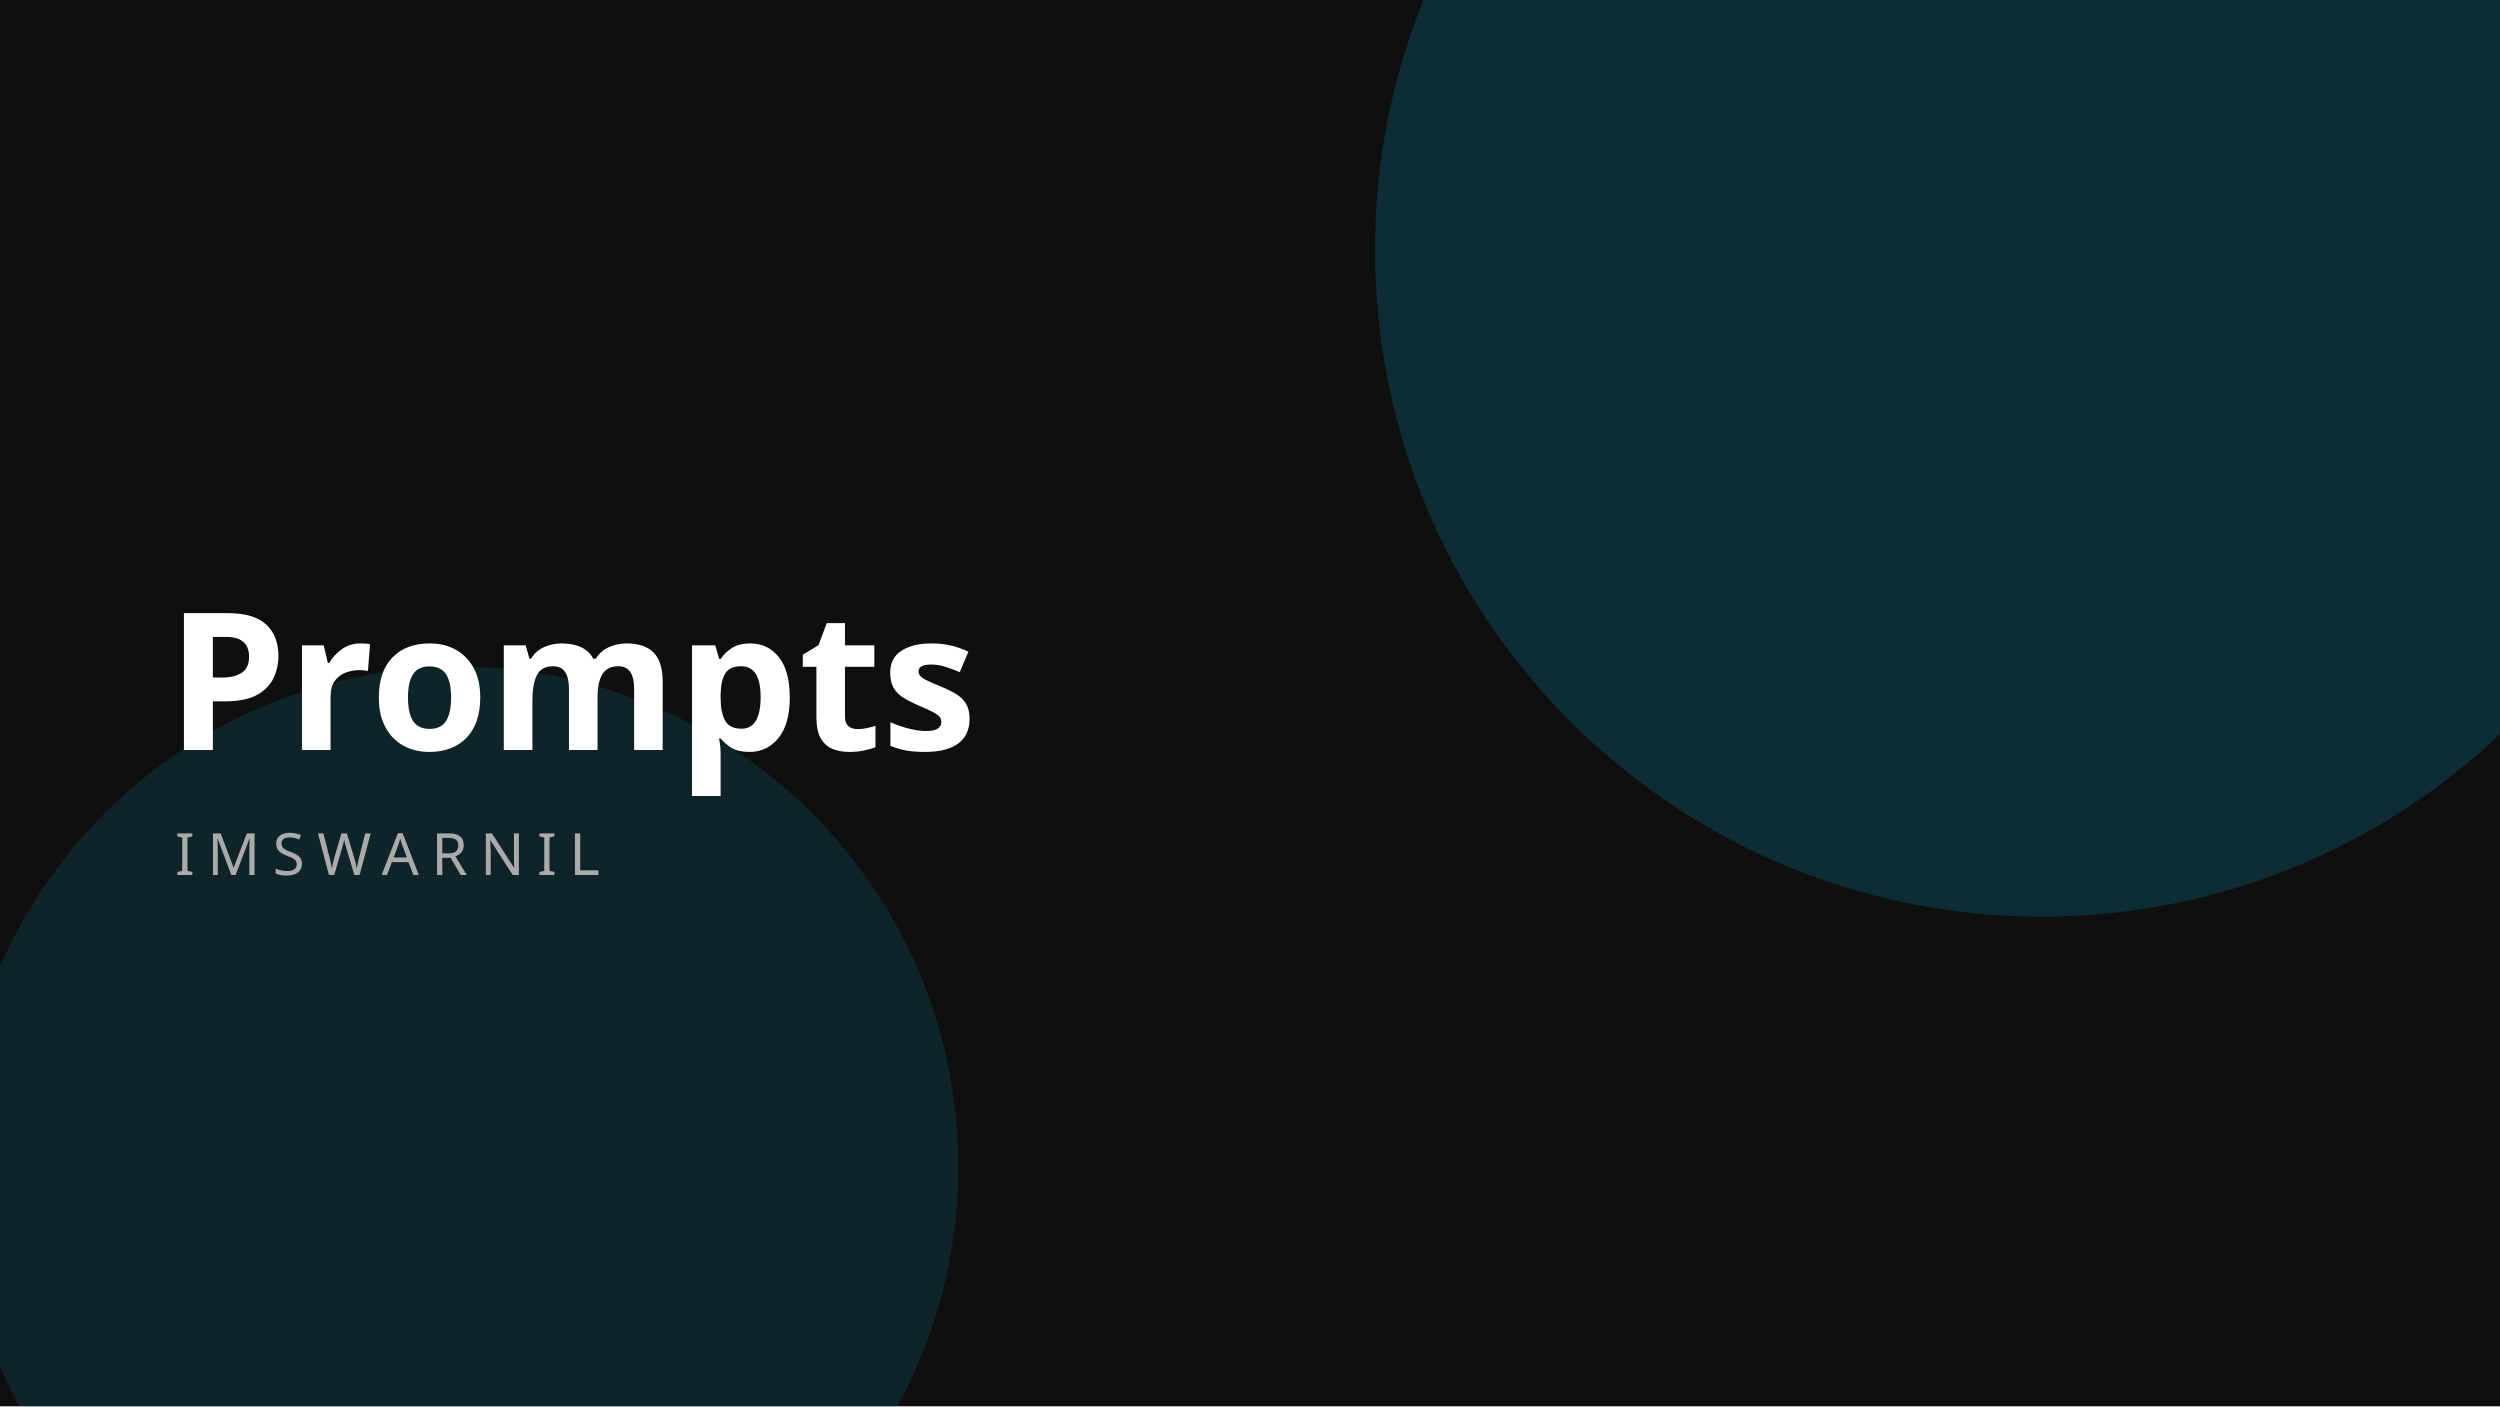
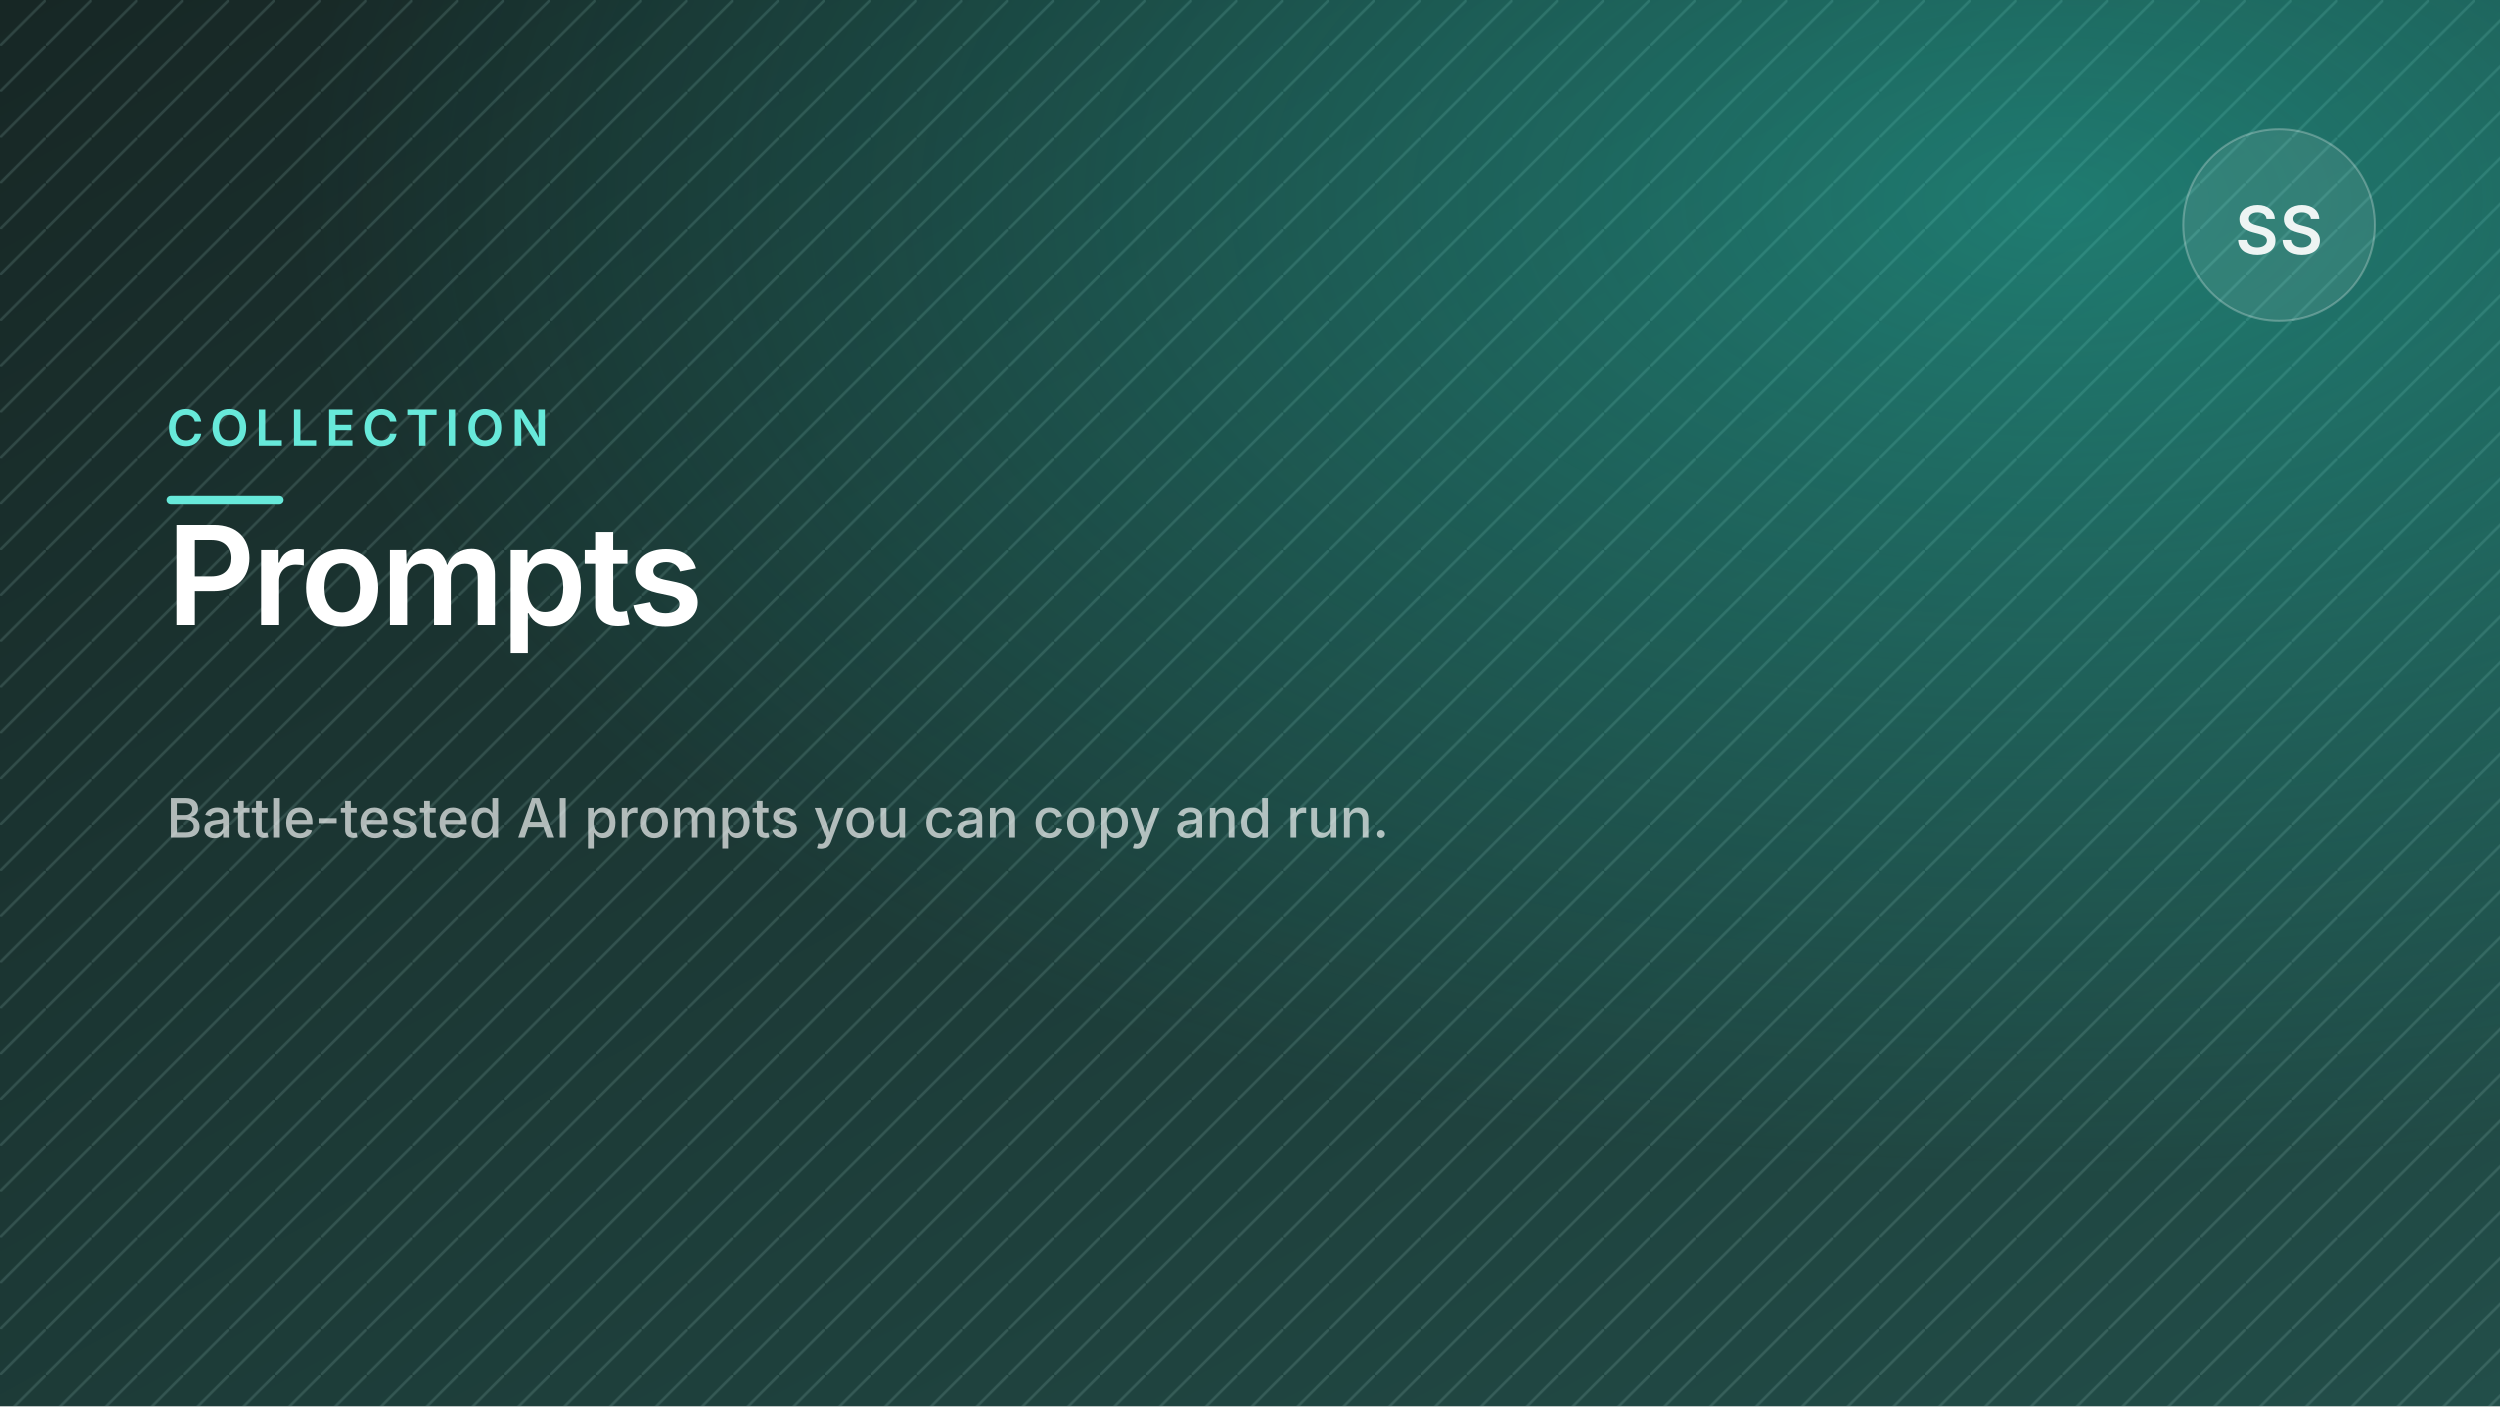
- <svg xmlns="http://www.w3.org/2000/svg" width="1200" height="675" viewBox="0 0 1200 675" role="img" aria-label="Prompts">
-   <rect width="1200" height="675" fill="#0f0f0f" />
-   <circle cx="980" cy="120" r="320" fill="#0891b2" opacity="0.22" />
-   <circle cx="220" cy="560" r="240" fill="#0891b2" opacity="0.16" />
-   <g font-family="Geist, system-ui, sans-serif">
-     <text x="80" y="360" font-size="92" font-weight="700" fill="#ffffff">Prompts</text>
-     <text x="84" y="420" font-size="28" fill="#aaaaaa" letter-spacing="6">IMSWARNIL</text>
+ <svg xmlns="http://www.w3.org/2000/svg" viewBox="0 0 1200 675" width="1200" height="675" role="img" aria-label="Prompts">
+   <defs>
+     <linearGradient id="bg" x1="0" y1="0" x2="1" y2="1">
+       <stop offset="0" stop-color="hsl(173 26% 12%)" />
+       <stop offset="1" stop-color="hsl(173 39% 22%)" />
+     </linearGradient>
+     <radialGradient id="glow" cx="82%" cy="14%" r="70%">
+       <stop offset="0" stop-color="hsl(173 79% 52% / 0.38)" />
+       <stop offset="1" stop-color="hsl(173 79% 52% / 0.38)" stop-opacity="0" />
+     </radialGradient>
+     <pattern id="p" width="22" height="22" patternUnits="userSpaceOnUse">
+       <path d="M-2 24 24-2" stroke="hsl(173 35% 75% / 0.16)" stroke-width="1.3" />
+     </pattern>
+   </defs>
+   <rect width="1200" height="675" fill="url(#bg)" />
+   <rect width="1200" height="675" fill="url(#p)" />
+   <rect width="1200" height="675" fill="url(#glow)" />
+   <g font-family="Geist, ui-sans-serif, system-ui, -apple-system, Segoe UI, sans-serif">
+     <text x="80" y="214" fill="hsl(173 75% 66%)" font-size="24" font-weight="600" letter-spacing="3.2">COLLECTION</text>
+     <rect x="80" y="238" width="56" height="4" rx="2" fill="hsl(173 75% 66%)" />
+     <text x="80" y="300" fill="#fff" font-size="66" font-weight="600" letter-spacing="-1.6">Prompts</text>
+     <text x="80" y="402" fill="rgb(255 255 255 / 0.66)" font-size="26" font-weight="500">Battle-tested AI prompts you can copy and run.</text>
+     <g opacity="0.92">
+       <circle cx="1094" cy="108" r="46" fill="rgb(255 255 255 / 0.1)" stroke="rgb(255 255 255 / 0.28)" />
+       <text x="1094" y="122" text-anchor="middle" fill="#fff" font-size="32" font-weight="600" letter-spacing="0.5">SS</text>
+     </g>
  </g>
</svg>
